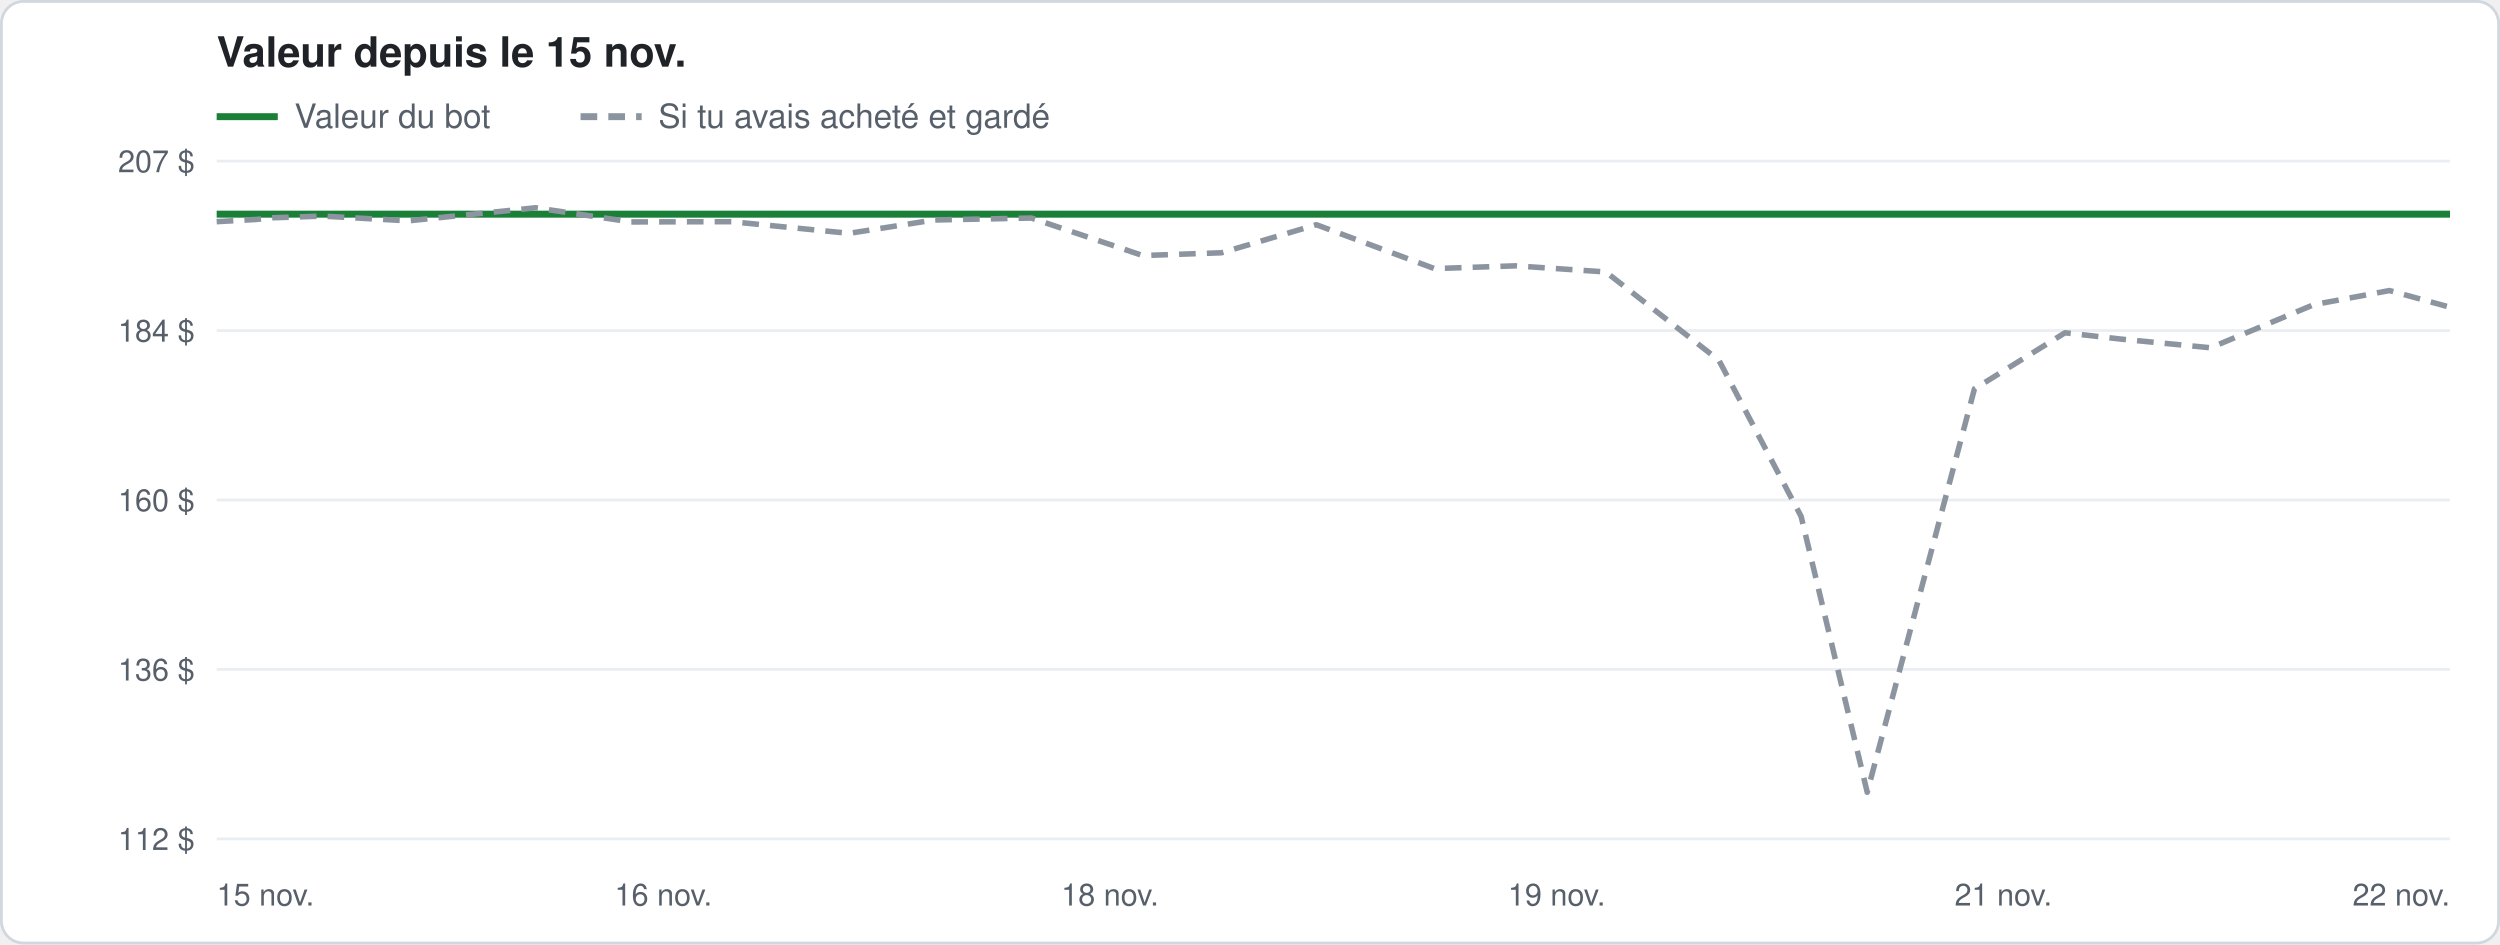
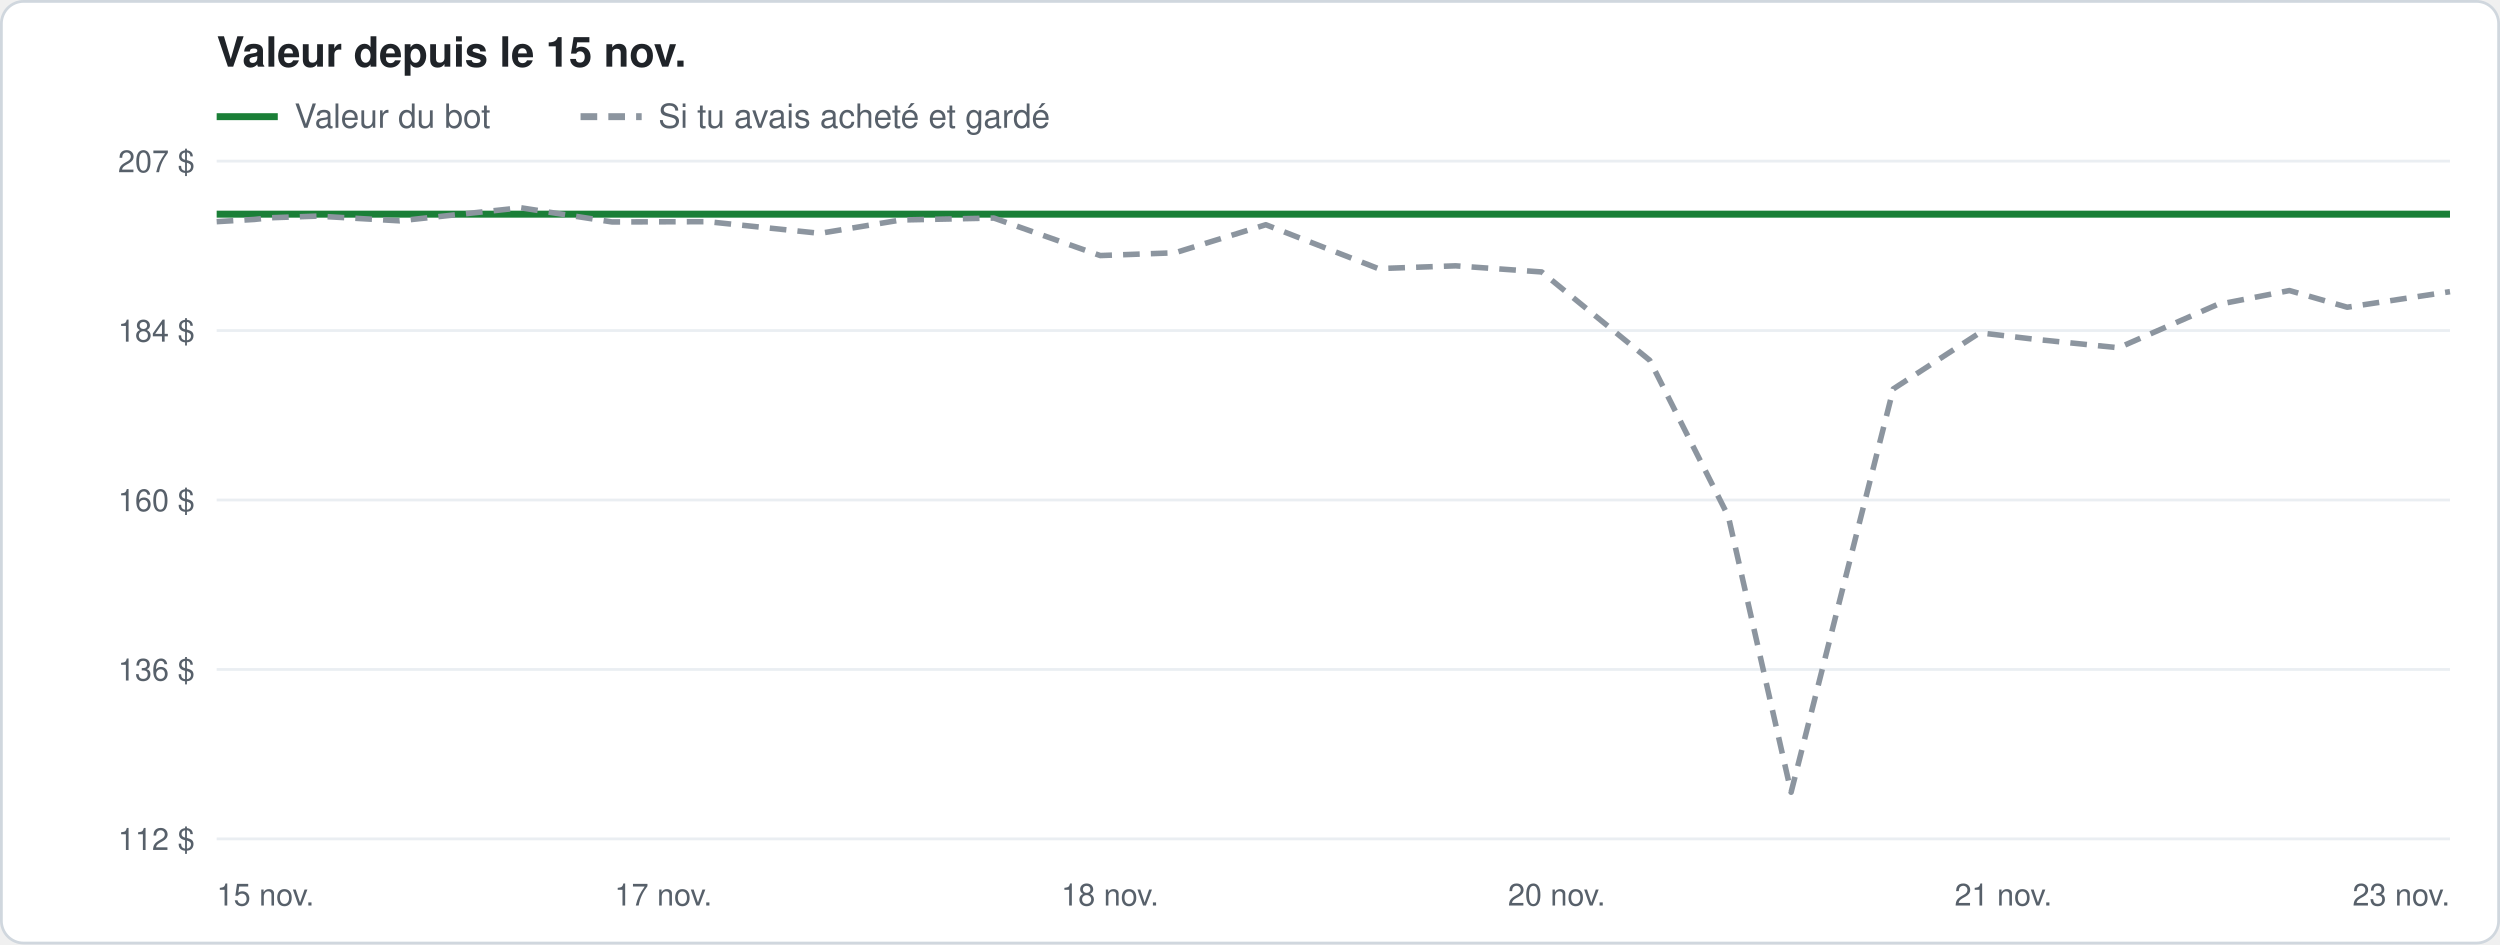
<svg xmlns="http://www.w3.org/2000/svg" width="900" height="340" viewBox="0 0 900 340" font-family="-apple-system, Segoe UI, Helvetica, Arial, sans-serif">
  <rect x="0.5" y="0.5" width="899" height="339" rx="8" fill="#ffffff" stroke="#d0d7de" />
  <text x="78" y="24" font-size="15" font-weight="600" fill="#1f2328">Valeur depuis le 15 nov.</text>
  <line x1="78" y1="42" x2="100" y2="42" stroke="#1a7f37" stroke-width="2.5" />
  <text x="106" y="46" font-size="12" fill="#57606a">Valeur du bot</text>
  <line x1="209" y1="42" x2="231" y2="42" stroke="#8c959f" stroke-width="2.5" stroke-dasharray="6 4" />
  <text x="237" y="46" font-size="12" fill="#57606a">Si tu avais acheté et gardé</text>
  <line x1="78" y1="302.0" x2="882" y2="302.0" stroke="#eaeef2" />
  <text x="70" y="306.0" font-size="11" fill="#57606a" text-anchor="end">112 $</text>
  <line x1="78" y1="241.0" x2="882" y2="241.0" stroke="#eaeef2" />
  <text x="70" y="245.0" font-size="11" fill="#57606a" text-anchor="end">136 $</text>
  <line x1="78" y1="180.0" x2="882" y2="180.0" stroke="#eaeef2" />
  <text x="70" y="184.0" font-size="11" fill="#57606a" text-anchor="end">160 $</text>
  <line x1="78" y1="119.0" x2="882" y2="119.0" stroke="#eaeef2" />
  <text x="70" y="123.0" font-size="11" fill="#57606a" text-anchor="end">184 $</text>
  <line x1="78" y1="58.0" x2="882" y2="58.0" stroke="#eaeef2" />
  <text x="70" y="62.0" font-size="11" fill="#57606a" text-anchor="end">207 $</text>
  <text x="78.0" y="326" font-size="11" fill="#57606a" text-anchor="start">15 nov.</text>
-   <text x="238.8" y="326" font-size="11" fill="#57606a" text-anchor="middle">16 nov.</text>
+   <text x="238.8" y="326" font-size="11" fill="#57606a" text-anchor="middle">17 nov.</text>
  <text x="399.6" y="326" font-size="11" fill="#57606a" text-anchor="middle">18 nov.</text>
-   <text x="560.4" y="326" font-size="11" fill="#57606a" text-anchor="middle">19 nov.</text>
+   <text x="560.4" y="326" font-size="11" fill="#57606a" text-anchor="middle">20 nov.</text>
  <text x="721.2" y="326" font-size="11" fill="#57606a" text-anchor="middle">21 nov.</text>
-   <text x="882.0" y="326" font-size="11" fill="#57606a" text-anchor="end">22 nov.</text>
-   <polyline points="78.0,77.1 92.3,77.1 98.1,77.1 116.1,77.1 147.0,77.1 192.8,77.1 227.2,77.1 263.3,77.1 305.7,77.1 336.2,77.1 371.3,77.1 411.4,77.1 439.7,77.1 473.9,77.1 516.4,77.1 545.6,77.1 578.1,77.1 618.8,77.1 648.4,77.1 672.2,77.1 710.8,77.1 743.4,77.1 763.8,77.1 795.8,77.1 832.9,77.1 860.2,77.1 882.0,77.1" fill="none" stroke="#1a7f37" stroke-width="2.5" stroke-linejoin="round" />
-   <polyline points="78.0,79.8 92.3,79.0 98.1,78.4 116.1,77.8 147.0,79.5 192.8,74.8 227.2,79.9 263.3,79.8 305.7,84.0 336.2,79.2 371.3,78.5 411.4,92.0 439.7,91.0 473.9,80.9 516.4,96.7 545.6,95.7 578.1,97.9 618.8,129.7 648.4,185.9 672.2,285.2 710.8,140.0 743.4,119.8 763.8,122.1 795.8,125.2 832.9,109.7 860.2,104.6 882.0,110.6" fill="none" stroke="#8c959f" stroke-width="2" stroke-linejoin="round" stroke-dasharray="6 4" />
+   <text x="882.0" y="326" font-size="11" fill="#57606a" text-anchor="end">23 nov.</text>
+   <polyline points="78.0,77.1 91.6,77.1 97.2,77.1 114.3,77.1 143.8,77.1 187.5,77.1 220.3,77.1 254.8,77.1 295.2,77.1 324.3,77.1 357.8,77.1 396.1,77.1 423.0,77.1 455.7,77.1 496.2,77.1 524.0,77.1 555.0,77.1 593.9,77.1 622.2,77.1 644.8,77.1 681.6,77.1 712.7,77.1 732.2,77.1 762.7,77.1 798.1,77.1 824.2,77.1 845.0,77.1 882.0,77.1" fill="none" stroke="#1a7f37" stroke-width="2.5" stroke-linejoin="round" />
+   <polyline points="78.0,79.8 91.6,79.0 97.2,78.4 114.3,77.8 143.8,79.5 187.5,74.8 220.3,79.9 254.8,79.8 295.2,84.0 324.3,79.2 357.8,78.5 396.1,92.0 423.0,91.0 455.7,80.9 496.2,96.7 524.0,95.7 555.0,97.9 593.9,129.7 622.2,185.9 644.8,285.2 681.6,140.0 712.7,119.8 732.2,122.1 762.7,125.2 798.1,109.7 824.2,104.6 845.0,110.6 882.0,105.0" fill="none" stroke="#8c959f" stroke-width="2" stroke-linejoin="round" stroke-dasharray="6 4" />
</svg>
